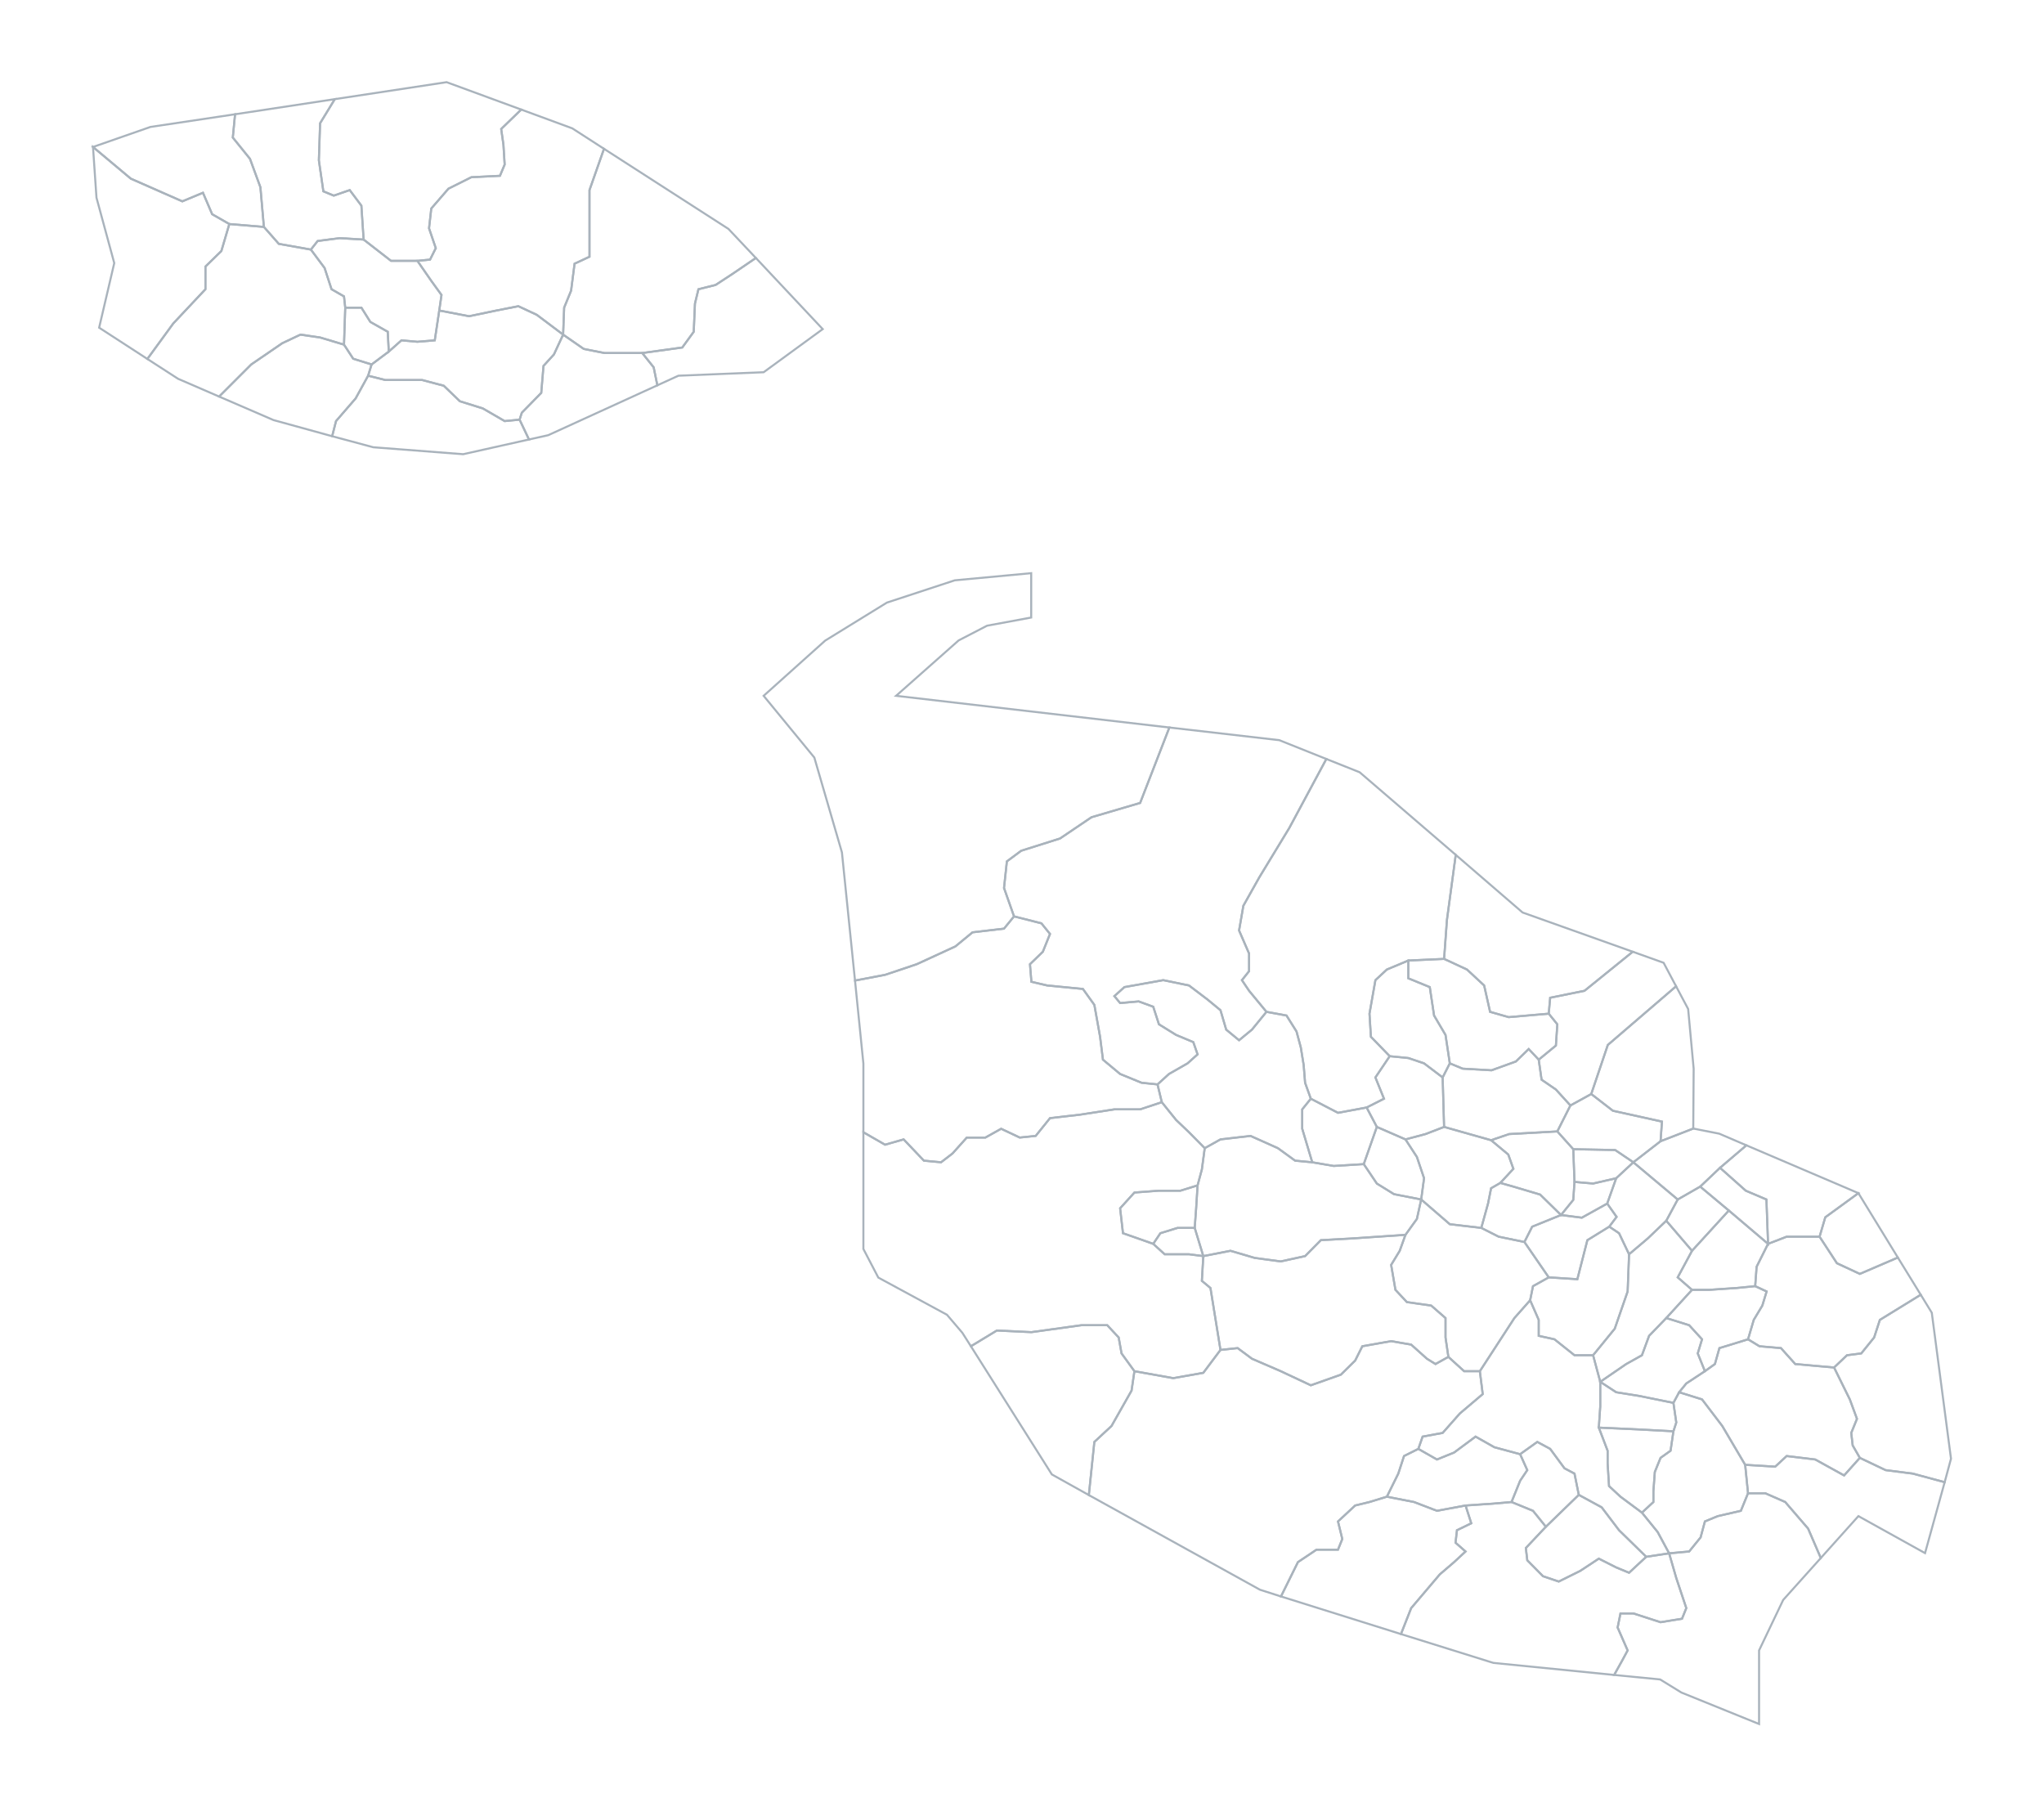
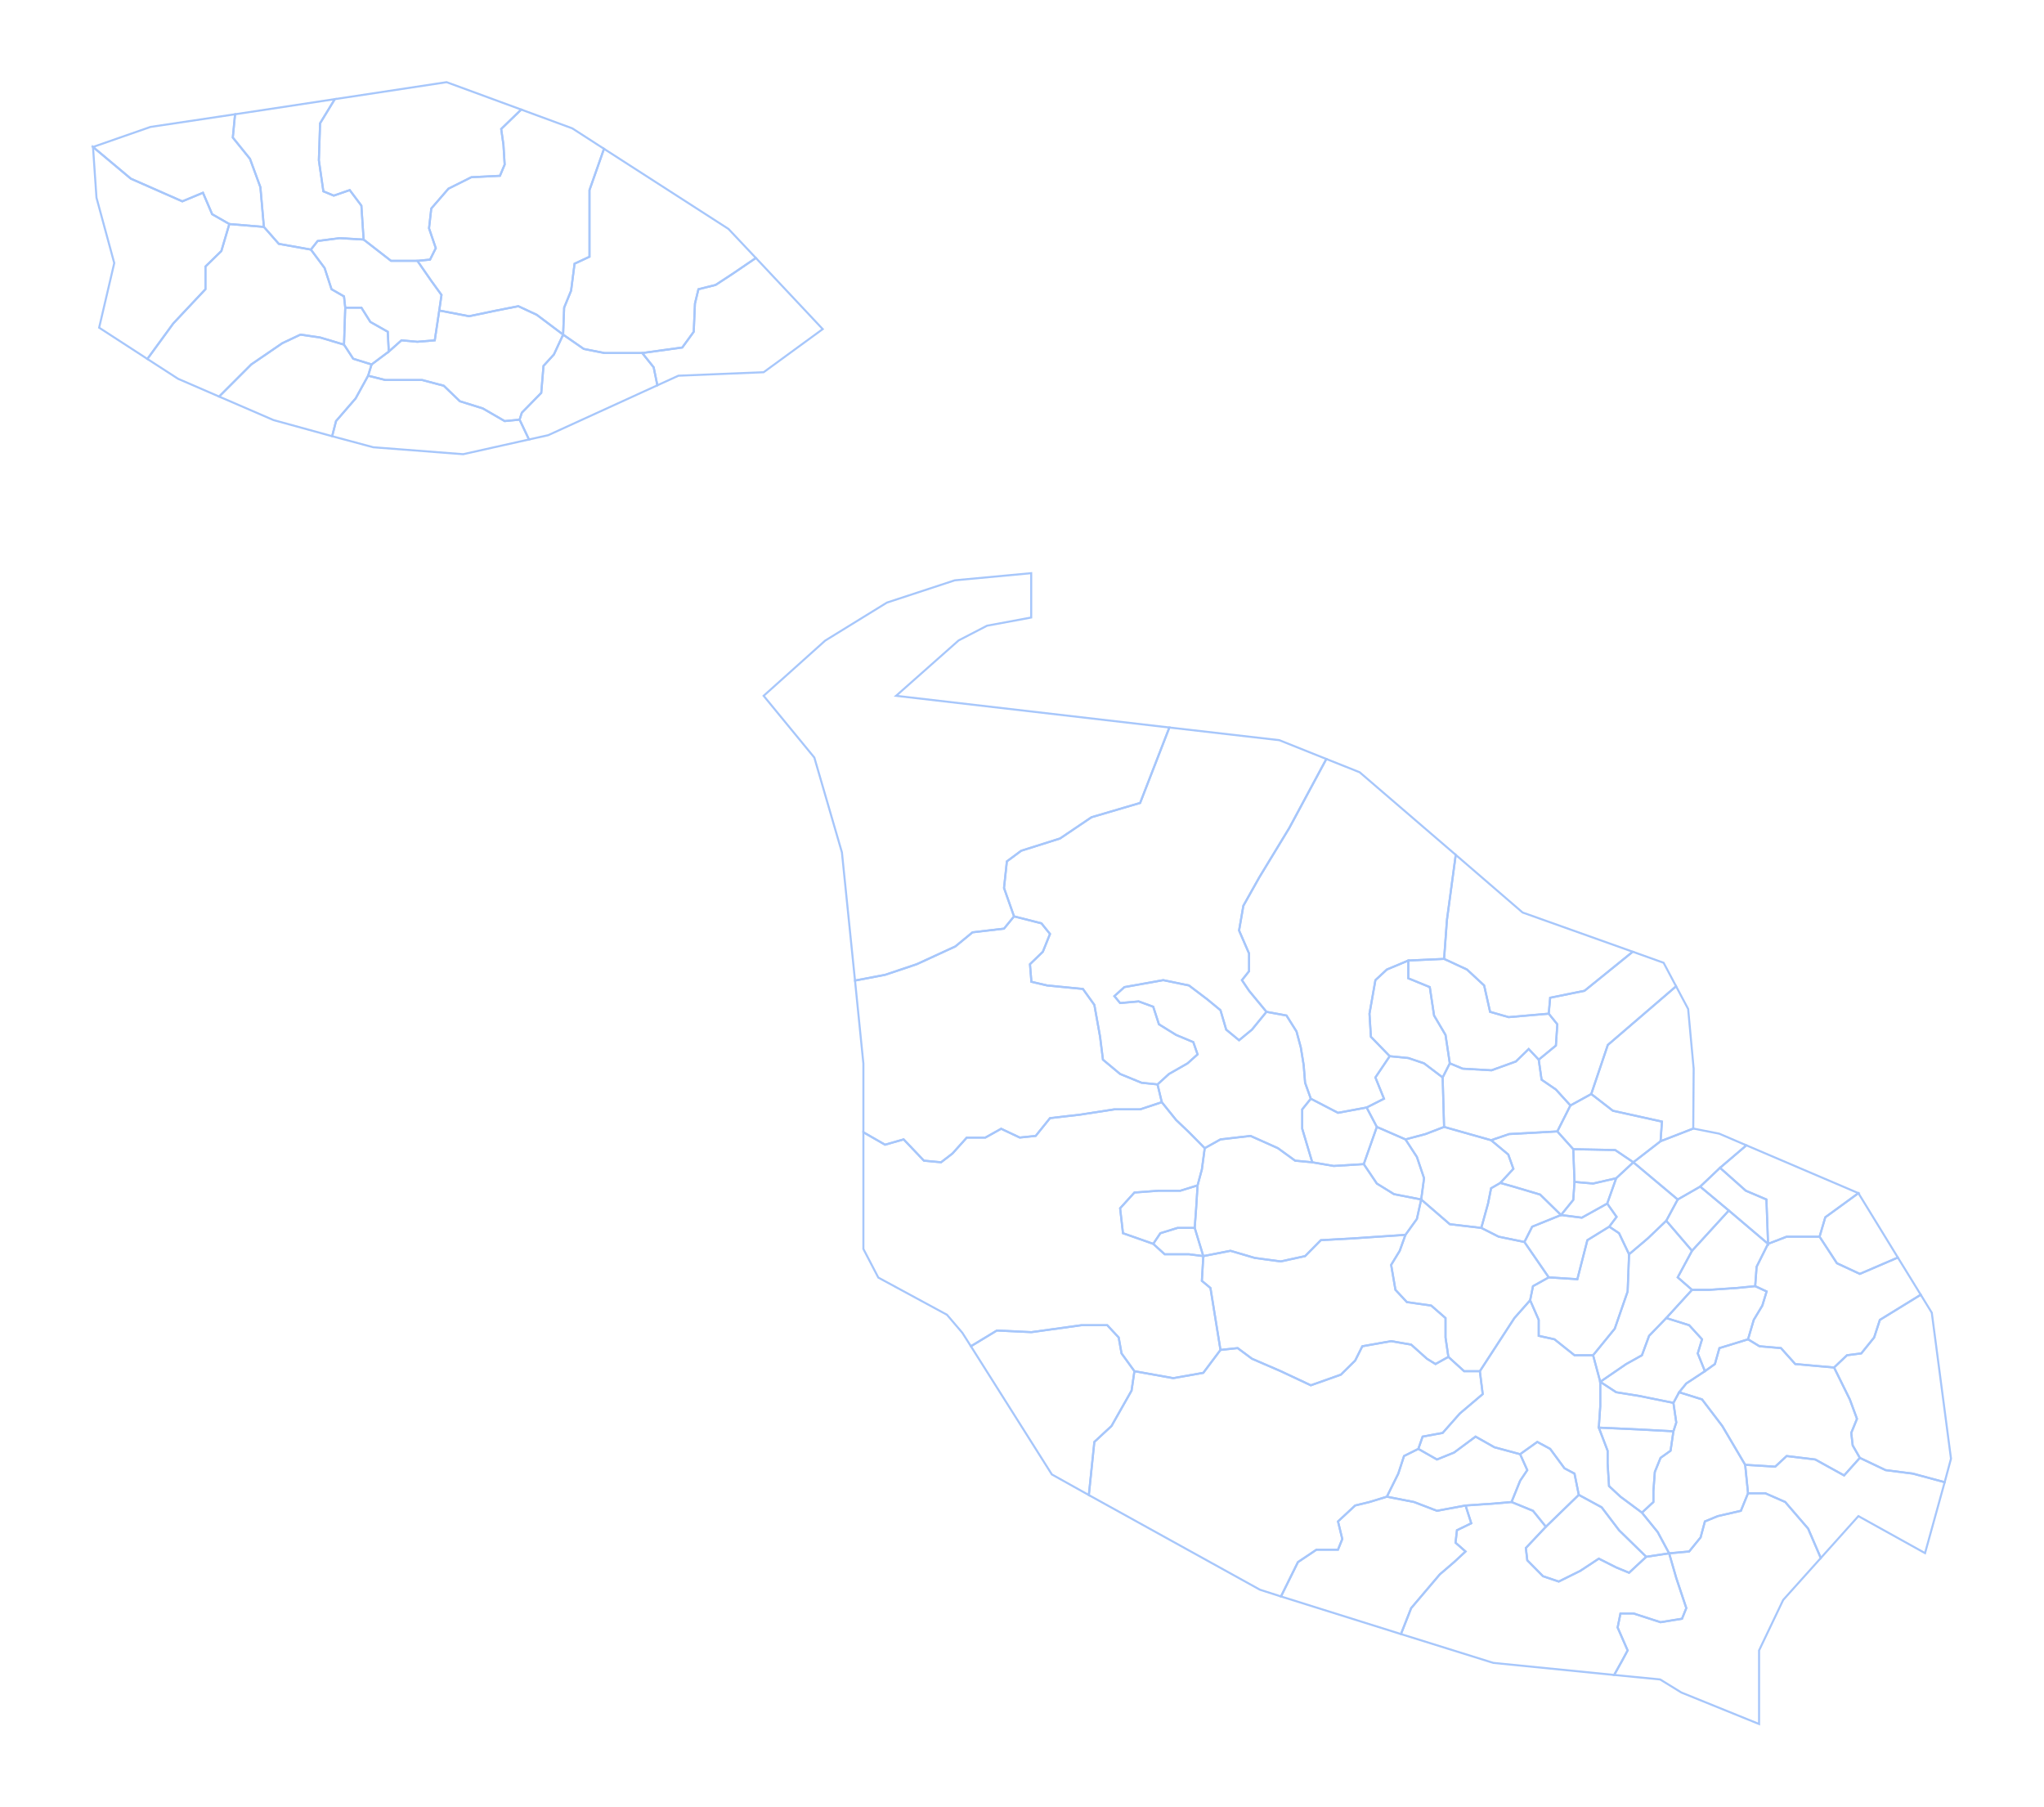
- <svg xmlns="http://www.w3.org/2000/svg" viewBox="0 0 1000 884" fill="none" stroke="#0A2540" strokeWidth="1.8" opacity="0.35" strokeLinecap="round" strokeLinejoin="round" className="w-full h-full animate-malta-draw">
+ <svg xmlns="http://www.w3.org/2000/svg" viewBox="0 0 1000 884" fill="none" stroke="#3B82F6" strokeWidth="3" opacity="0.45" strokeLinecap="round" strokeLinejoin="round" className="w-full h-full animate-malta-draw">
  <g id="features">
    <path d="M854.4 560.3l54.8 23.4-16.2 11.8-2.8 9.5-16.1 0-9.1 3.5-0.8-21.7-10.1-4.3-12.6-11.2 12.9-11z" id="MT21" name="Kalkara">
  </path>
    <path d="M854.4 560.3l-12.9 11-9.7 9.2-11 6.3-21.7-18.2 13.3-10.3 16-6.2 12.7 2.5 13.3 5.7z" id="MT60" name="Valletta">
  </path>
    <path d="M828.4 552.1l-16 6.2 0.7-9.6-24-5.3-10.6-8.2 8.1-24 33.4-28.7 5.9 11.1 2.7 29.2-0.2 29.3z" id="MT56" name="Sliema">
  </path>
    <path d="M820 482.5l-33.4 28.7-8.1 24-10.2 5.6-7.1-7.8-7-4.8-1.4-9.8 8.4-6.9 0.7-10.4-4.2-5.2 0.7-7.8 16.8-3.4 23.6-19.1 15.1 5.4 6.1 11.5z" id="MT48" name="San Giljan">
  </path>
    <path d="M798.8 465.6l-23.6 19.1-16.8 3.4-0.7 7.8-19.6 1.7-9.1-2.6-2.9-12.9-8.4-7.8-11.2-5.2 1.4-19.1 4.3-31.8 32.7 28.2 53.9 19.2z" id="MT40" name="Pembroke">
  </path>
    <path d="M712.2 418.2l-4.3 31.8-1.4 19.1-17.5 0.8-10.5 4.4-5.6 5.2-2.9 16.4 0.7 11.3 9.2 9.5-7 10.4 4.2 10.4-8.5 4.3-14 2.6-13.3-6.9-2.8-7.8-0.7-8.7-1.4-8.6-2.1-7.8-4.9-7.8-9.8-1.8-8.5-10.3-3.5-5.2 3.5-4.4 0-8.6-4.9-11.3 2.1-12.1 7.8-13.9 14.7-24.2 18.1-33.7 16.3 6.5 47 40.4z" id="MT38" name="Naxxar">
  </path>
    <path d="M648.9 371.3l-18.1 33.7-14.7 24.2-7.8 13.9-2.1 12.1 4.9 11.3 0 8.6-3.5 4.4 3.5 5.2 8.5 10.3-7.1 8.7-6.3 5.2-6.3-5.2-2.8-9.5-6.3-5.2-9.1-6.9-12.6-2.6-19 3.4-4.9 4.4 2.8 3.4 9.1-0.8 7.1 2.6 2.8 8.6 8.4 5.2 8.4 3.5 2.1 6-4.9 4.4-9.1 5.2-5.6 5.1-7.8-0.8-10.5-4.3-8.4-7-1.4-11.2-2.8-15.6-5.6-7.8-17.5-1.7-7.7-1.8-0.7-8.6 6.3-6.1 3.5-8.7-4.2-5.2-13.4-3.4-4.9-13.9 1.4-13 7-5.2 19-6 15.4-10.4 23.8-7 14.3-36.9 53.8 6.2 23 9.2z" id="MT51" name="San Pawl il-Bahar">
  </path>
    <path d="M572.1 355.9l-14.3 36.9-23.8 7-15.4 10.4-19 6-7 5.2-1.4 13 4.9 13.9-4.9 6-15.4 1.8-8.4 6.9-18.9 8.7-15.5 5.2-14.7 2.8-6.4-62.7-13.5-46.4-24.8-30.2 30.1-27 30.2-18.6 33.2-10.9 37.4-3.5 0 21.7-21.6 4-13.9 7.2-30.6 27.1 133.7 15.5z" id="MT30" name="Mellieħa">
  </path>
    <path d="M496.1 448.3l13.4 3.4 4.2 5.2-3.5 8.7-6.3 6.1 0.7 8.6 7.7 1.8 17.5 1.7 5.6 7.8 2.8 15.6 1.4 11.2 8.4 7 10.5 4.3 7.8 0.8 2.1 8.7-10.6 3.5-12.6 0-16.8 2.6-14.7 1.7-7 8.7-7.8 0.8-9.1-4.3-7.7 4.3-9.1 0-7 7.8-5.6 4.3-8.4-0.8-9.9-10.4-9.1 2.6-10.6-6.1 0-33.6-4.1-40.6 14.7-2.8 15.5-5.2 18.9-8.7 8.4-6.9 15.4-1.8 4.9-6z" id="MT31" name="Mġarr">
  </path>
    <path d="M422.4 553.9l10.6 6.1 9.1-2.6 9.9 10.4 8.4 0.8 5.6-4.3 7-7.8 9.1 0 7.7-4.3 9.1 4.3 7.8-0.8 7-8.7 14.7-1.7 16.8-2.6 12.6 0 10.6-3.5 7 8.7 6.3 6 7.7 7.8-1.4 10.4-2.1 7.8-8.4 2.6-10.5 0-12 0.9-7 7.7 1.4 12.2 14.8 5.2 5.6 5.1 11.9 0 7 0.9-0.7 12.1 4.2 3.5 4.9 30.3-8.4 11.2-14.7 2.6-19-3.4-6.3-8.7-1.4-7.8-5.6-6-12.6 0-24.5 3.4-16.9-0.8-12.7 7.7-4.2-6.6-7.5-8.8-33.6-18.2-7.3-14 0-57.1z" id="MT46" name="Rabat">
  </path>
    <path d="M475 658.6l12.7-7.7 16.9 0.8 24.5-3.4 12.6 0 5.6 6 1.4 7.8 6.3 8.7-1.4 9.5-9.8 17.3-8.4 7.8-2.7 26-18.1-10.1-39.6-62.7z" id="MT07" name="Dingli">
  </path>
    <path d="M555 670.8l19 3.4 14.7-2.6 8.4-11.2 8.4-0.9 7 5.2 14.1 6.1 14.7 6.9 14.7-5.2 7-6.9 3.5-7 14.1-2.5 9.8 1.7 7.7 6.9 4.2 2.6 6.3-3.5 7.7 7 7.7 0 1.4 11.2-11.2 9.5-8.4 9.5-9.8 1.8-2.1 6-7 3.5-2.8 8.6-5.6 11.3-8.5 2.6-7 1.7-8.4 7.8 2.1 8.6-2.1 5.2-10.5 0-9.1 6.1-8.3 16.8-10.3-3.3-83.7-46.3 2.7-26 8.4-7.8 9.8-17.3 1.4-9.5z" id="MT55" name="Siġġiewi">
  </path>
    <path d="M626.7 781l8.3-16.8 9.1-6.1 10.5 0 2.1-5.2-2.1-8.6 8.4-7.8 7-1.7 8.5-2.6 13.3 2.6 11.2 4.3 14-2.6 2.8 8.7-7 3.4-0.7 6.1 4.9 4.3-5.6 5.2-7 6-14 16.5-5 12.7-58.7-18.4z" id="MT44" name="Qrendi">
  </path>
    <path d="M685.4 799.4l5-12.7 14-16.5 7-6 5.6-5.2-4.9-4.3 0.7-6.1 7-3.4-2.8-8.7 13.4-0.9 9.1-0.8 10.5 4.3 6.3 7.8-9.8 10.4 0.7 6 7.7 7.8 7.7 2.6 10.5-5.2 9.1-6 8.5 4.3 6.3 2.6 8.4-7.8 11.2-1.7 3.5 12.1 4.9 14.7-2.1 5.2-10.5 1.7-13.3-4.3-6.3 0-1.4 6.9 4.9 11.2-2.8 5.2-3.8 6.8-59.1-5.9-45.2-14.1z" id="MT68" name="Żurrieq">
  </path>
    <path d="M789.7 819.4l3.8-6.8 2.8-5.2-4.9-11.2 1.4-6.9 6.3 0 13.3 4.3 10.5-1.7 2.1-5.2-4.9-14.7-3.5-12.1 9.8-0.9 5.6-6.9 2.1-7.8 6.3-2.6 11.3-2.6 3.5-8.6 8.4 0 9.8 4.3 11.2 13 6.2 14.4-18.4 20.5-11.8 24.7 0 36-38-15.4-10.4-6.4-22.5-2.2z" id="MT05" name="Birżebbuġa">
  </path>
    <path d="M890.8 762.2l-6.2-14.4-11.2-13-9.8-4.3-8.4 0-1.4-13.9 14.7 0.9 5.6-5.2 14 1.7 14.1 7.8 7.7-8.6 12.6 6 13.3 1.7 15.6 4.2-9.6 34.7-32.6-18.1-18.4 20.5z" id="MT28" name="Marsaxlokk">
  </path>
    <path d="M951.4 725.1l-15.6-4.2-13.3-1.7-12.6-6-3.5-6.1-0.7-6.1 2.8-6.9-3.5-9.5-7.7-15.6 6.3-6 7-0.9 6.3-7.8 2.8-8.6 20-12.3 5.4 8.8 9.4 71.4-3.1 11.5z" id="MT27" name="Marsaskala">
  </path>
    <path d="M865 608.5l9.1-3.5 16.1 0 8.5 13 11.2 5.2 18.6-8 11.2 18.2-20 12.3-2.8 8.6-6.3 7.8-7 0.9-6.3 6-19-1.7-7-7.8-10.5-0.9-5.6-3.4 2.8-9.5 4.2-7 2.1-6.9-5.6-2.6 0.7-9.5 5.6-11.2z" id="MT64" name="Żabbar">
  </path>
    <path d="M890.2 605l2.8-9.5 16.2-11.8 19.3 31.5-18.6 8-11.2-5.2-8.5-13z" id="MT63" name="Xgħajra">
  </path>
    <path d="M72.1 175.6l-23.6-15.3 7.4-31.6-8.7-32-1.7-24.8 18.5 15.5 25.2 11.1 10.1-4.2 4.5 10.5 8.4 4.8-3.9 13.2-7.8 7.6 0 11.1-15.7 16.7-12.7 17.4z" id="MT50" name="San Lawrenz">
  </path>
    <path d="M72.1 175.6l12.7-17.4 15.7-16.7 0-11.1 7.8-7.6 3.9-13.2 16.9 1.4 7.3 8.3 15.7 2.8 6.7 9 3.4 10.4 6.1 3.5 0.6 5.5-0.6 18.1-11.7-3.5-9.6-1.4-8.9 4.2-15.2 10.4-15.7 15.7-20.1-8.7-15-9.7z" id="MT22" name="Kerċem">
  </path>
    <path d="M107.2 194l15.7-15.7 15.2-10.4 8.9-4.2 9.6 1.4 11.7 3.5 4.5 6.9 9 2.8-1.7 5.5-6.1 11.1-9.6 11.1-1.9 7.4-28.7-7.9-26.6-11.5z" id="MT36" name="Munxar">
  </path>
    <path d="M162.5 213.4l1.9-7.4 9.6-11.1 6.1-11.1 8.4 2.1 18 0 10.6 2.8 7.9 7.6 11.2 3.5 10.7 6.2 7.3-0.7 4.6 9.7-32.2 7.2-44-3.4-20.1-5.4z" id="MT52" name="Sannat">
  </path>
    <path d="M258.8 215l-4.6-9.7 1.1-3.4 9.5-9.7 1.1-13.2 5.1-5.6 4.5-9.7 10.1 7 10.1 2 18.5 0 5.6 7 1.8 8.8-53.4 24.4-9.4 2.1z" id="MT13" name="Għajnsielem">
  </path>
    <path d="M321.6 188.5l-1.8-8.8-5.6-7 19.6-2.7 5.6-7.7 0.6-13.8 1.7-7 8.4-2.1 8.4-5.5 11.3-7.7 32.7 34.8-28.9 21.1-41.7 1.7-10.3 4.7z" id="MT42" name="Qala">
  </path>
    <path d="M314.2 172.7l-18.5 0-10.1-2-10.1-7 0.5-13.2 3.4-8.3 1.7-13.2 7.3-3.4 0-32.6 7.1-20.2 60.9 39.2 13.4 14.2-11.3 7.7-8.4 5.5-8.4 2.1-1.7 7-0.6 13.8-5.6 7.7-19.6 2.7z" id="MT37" name="Nadur">
  </path>
    <path d="M295.5 72.8l-7.1 20.2 0 32.6-7.3 3.4-1.7 13.2-3.4 8.3-0.5 13.2-12.9-9.7-9-4.2-10.7 2.1-13.4 2.8-14.6-2.8 1.1-7.6-5-6.9-6.8-9.8 6.2-0.6 2.8-5.6-3.3-9.7 1.1-9.7 8.4-9.7 11.2-5.6 14-0.7 2.3-5.5-0.6-9.7-1.1-7.7 9.8-9.5 25 9.2 15.5 10z" id="MT61" name="Xagħra">
  </path>
    <path d="M255 53.6l-9.8 9.5 1.1 7.7 0.6 9.7-2.3 5.5-14 0.7-11.2 5.6-8.4 9.7-1.1 9.7 3.3 9.7-2.8 5.6-6.2 0.6-12.9 0-13.4-10.4-1.1-16.6-5.7-7.6-7.8 2.7-5.1-2.1-2.2-15.2 0.6-18.1 7.2-11.8 54.7-8.3 36.5 13.4z" id="MT65" name="Żebbuġ">
  </path>
    <path d="M152.1 122.1l-15.7-2.8-7.3-8.3-1.7-19.4-5.1-13.9-8.4-10.4 1.1-11.4 48.8-7.4-7.2 11.8-0.6 18.1 2.2 15.2 5.1 2.1 7.8-2.7 5.7 7.6 1.1 16.6-11.8-0.7-10.7 1.4-3.3 4.2z" id="MT16" name="Għasri">
  </path>
    <path d="M112.2 109.6l-8.4-4.8-4.5-10.5-10.1 4.2-25.2-11.1-18.5-15.5 28.1-9.8 41.4-6.2-1.1 11.4 8.4 10.4 5.1 13.9 1.7 19.4-16.9-1.4z" id="MT14" name="Għarb">
  </path>
    <path d="M168.9 150.5l-0.6-5.5-6.1-3.5-3.4-10.4-6.7-9 3.3-4.2 10.7-1.4 11.8 0.7 13.4 10.4 12.9 0 6.8 9.8 5 6.9-1.1 7.6-2.2 14.6-8.5 0.7-7.8-0.7-6.2 5.5-0.5-9.7-8.5-4.8-4.4-7-7.9 0z" id="MT45" name="Victoria">
  </path>
    <path d="M168.3 168.6l0.6-18.1 7.9 0 4.4 7 8.5 4.8 0.5 9.7-8.4 6.3-9-2.8-4.5-6.9z" id="MT10" name="Fontana, Gozo">
  </path>
    <path d="M180.1 183.8l1.7-5.5 8.4-6.3 6.2-5.5 7.8 0.7 8.5-0.7 2.2-14.6 14.6 2.8 13.4-2.8 10.7-2.1 9 4.2 12.9 9.7-4.5 9.7-5.1 5.6-1.1 13.2-9.5 9.7-1.1 3.4-7.3 0.7-10.7-6.2-11.2-3.5-7.9-7.6-10.6-2.8-18 0-8.4-2.1z" id="MT62" name="Xewkija">
  </path>
    <path d="M619.6 495l9.8 1.8 4.9 7.8 2.1 7.8 1.4 8.6 0.7 8.7 2.8 7.8-4.2 5.2 0 9.5 4.9 16.4-8.4-0.8-8.4-6.1-13.4-6-14.7 1.7-7.7 4.3-7.7-7.8-6.3-6-7-8.7-2.1-8.7 5.6-5.1 9.1-5.2 4.9-4.4-2.1-6-8.4-3.5-8.4-5.2-2.8-8.6-7.1-2.6-9.1 0.8-2.8-3.4 4.9-4.4 19-3.4 12.6 2.6 9.1 6.9 6.3 5.2 2.8 9.5 6.3 5.2 6.3-5.2 7.1-8.7z" id="MT32" name="Mosta">
  </path>
    <path d="M641.3 537.5l13.3 6.9 14-2.6 5 9.5-6.4 18.2-14.7 0.9-10.5-1.8-4.9-16.4 0-9.5 4.2-5.2z" id="MT24" name="Lija">
  </path>
    <path d="M585.9 579.9l2.1-7.8 1.4-10.4 7.7-4.3 14.7-1.7 13.4 6 8.4 6.1 8.4 0.8 10.5 1.8 14.7-0.9 6.4 9.5 8.4 5.2 13.3 2.6-2.1 9.5-5.6 7.8-26.7 1.8-14.7 0.8-7.7 7.8-11.9 2.6-12.7-1.7-11.9-3.5-13.3 2.6-4.2-13.8 0.7-9.6 0.7-11.2z" id="MT01" name="Attard">
  </path>
    <path d="M564.2 608.5l-14.8-5.2-1.4-12.2 7-7.7 12-0.9 10.5 0 8.4-2.6-0.7 11.2-0.7 9.6-8.4 0-8.4 2.6-3.5 5.2z" id="MT35" name="Mtarfa">
  </path>
    <path d="M588.7 614.5l-7-0.9-11.9 0-5.6-5.1 3.5-5.2 8.4-2.6 8.4 0 4.2 13.8z" id="MT29" name="Mdina">
  </path>
    <path d="M597.1 660.4l-4.9-30.3-4.2-3.5 0.7-12.1 13.3-2.6 11.9 3.5 12.7 1.7 11.9-2.6 7.7-7.8 14.7-0.8 26.7-1.8-2.8 7.8-4.2 6.9 2.1 12.2 5.6 6 11.9 1.7 7 6.1 0 9.5 1.4 9.5-6.3 3.5-4.2-2.6-7.7-6.9-9.8-1.7-14.1 2.5-3.5 7-7 6.9-14.7 5.2-14.7-6.9-14.1-6.1-7-5.2-8.4 0.9z" id="MT66" name="Żebbuġ">
  </path>
    <path d="M724 670.8l-7.7 0-7.7-7-1.4-9.5 0-9.5-7-6.1-11.9-1.7-5.6-6-2.1-12.2 4.2-6.9 2.8-7.8 5.6-7.8 2.1-9.5 14 12.1 15.4 1.8 8.5 4.3 12.6 2.6 11.9 17.3-7.7 4.3-1.4 6.9-7.7 8.7-16.9 26z" id="MT43" name="Qormi">
  </path>
    <path d="M757.7 495.9l4.2 5.2-0.7 10.4-8.4 6.9-4.9-5.2-6.3 6.1-11.9 4.3-14.1-0.8-6.3-2.6-2.1-13.9-5.6-9.5-2.1-13.9-10.5-4.3 0-8.7 17.5-0.8 11.2 5.2 8.4 7.8 2.9 12.9 9.1 2.6 19.6-1.7z" id="MT57" name="Swieqi">
  </path>
    <path d="M679.9 516.7l-9.2-9.5-0.7-11.3 2.9-16.4 5.6-5.2 10.5-4.4 0 8.7 10.5 4.3 2.1 13.9 5.6 9.5 2.1 13.9-3.5 6.9-9.1-6.9-7.7-2.6-9.1-0.9z" id="MT15" name="Għargħur">
  </path>
    <path d="M752.8 518.4l1.4 9.8 7 4.8 7.1 7.8-6.4 12.7-23.6 1.3-8.8 3-23-6.5-0.7-24.2 3.5-6.9 6.3 2.6 14.1 0.8 11.9-4.3 6.3-6.1 4.9 5.2z" id="MT49" name="San Ġwann">
  </path>
    <path d="M668.6 541.8l8.5-4.3-4.2-10.4 7-10.4 9.1 0.9 7.7 2.6 9.1 6.9 0.7 24.2-9.1 3.5-9.8 2.6-14-6.1-5-9.5z" id="MT19" name="Iklin">
  </path>
    <path d="M724.7 600.7l-15.4-1.8-14-12.1 1.4-10.4-3.5-10.4-5.6-8.6 9.8-2.6 9.1-3.5 23 6.5 8.4 7 2.5 7-6.4 6.9-4.5 2.6-1.5 7.5-3.3 11.9z" id="MT04" name="Birkirkara">
  </path>
    <path d="M667.2 569.5l6.4-18.2 14 6.1 5.6 8.6 3.5 10.4-1.4 10.4-13.3-2.6-8.4-5.2-6.4-9.5z" id="MT02" name="Balzan">
  </path>
    <path d="M745.8 607.6l-12.6-2.6-8.5-4.3 3.3-11.9 1.5-7.5 4.5-2.6 6.4 1.8 13.1 3.9 10.2 10-14.1 5.7-3.8 7.5z" id="MT54" name="Santa Venera">
  </path>
    <path d="M757.7 624.9l-11.9-17.3 3.8-7.5 14.1-5.7 10.2 1.3 12.4-6.9 4.6 6.5-3.6 4.8-10.7 6.6-4.9 19.1-14-0.9z" id="MT18" name="Ħamrun">
  </path>
    <path d="M748.6 636.1l1.4-6.9 7.7-4.3 14 0.9 4.9-19.1 10.7-6.6 4.8 3.2 4.9 10.3-0.7 18.2-6.3 18.2-10.6 13-9.1 0-9.8-7.8-7.7-1.7 0-7.8-4.2-9.6z" id="MT26" name="Marsa">
  </path>
    <path d="M693.9 708.8l2.1-6 9.8-1.8 8.4-9.5 11.2-9.5-1.4-11.2 16.9-26 7.7-8.7 4.2 9.6 0 7.8 7.7 1.7 9.8 7.8 9.1 0 3.5 13 0 12.1-0.7 10.3 4.3 11.3 0 6.1 0.7 11.2 5.6 5.2 10.5 7.8 7.7 9.5 5.6 10.4-11.2 1.7-13.3-13-8.5-11.2-11.2-6.1-2.1-10.4-4.9-2.6-7-9.5-6.3-3.4-8.4 6-12.6-3.4-9.2-5.2-10.5 7.8-8.4 3.4-9.1-5.2z" id="MT25" name="Luqa">
  </path>
    <path d="M678.5 732.2l5.6-11.3 2.8-8.6 7-3.5 9.1 5.2 8.4-3.4 10.5-7.8 9.2 5.2 12.6 3.4 3.5 7.8-3.5 5.2-4.2 10.4-9.1 0.8-13.4 0.9-14 2.6-11.2-4.3-13.3-2.6z" id="MT33" name="Mqabba">
  </path>
    <path d="M756.3 746.9l-6.3-7.8-10.5-4.3 4.2-10.4 3.5-5.2-3.5-7.8 8.4-6 6.3 3.4 7 9.5 4.9 2.6 2.1 10.4-16.1 15.6z" id="MT23" name="Kirkop">
  </path>
    <path d="M805.4 761.6l-8.4 7.8-6.3-2.6-8.5-4.3-9.1 6-10.5 5.2-7.7-2.6-7.7-7.8-0.7-6 9.8-10.4 16.1-15.6 11.2 6.1 8.5 11.2 13.3 13z" id="MT47" name="Safi">
  </path>
    <path d="M855.2 730.5l-3.5 8.6-11.3 2.6-6.3 2.6-2.1 7.8-5.6 6.9-9.8 0.9-5.6-10.4-7.7-9.5 5.6-5.2 0-5.2 0.7-9.5 2.8-6.9 4.9-3.5 1.4-9.5 1.4-4.3-1.4-9.6 2.8-5.2 11.2 3.5 9.9 13 11.2 19 1.4 13.9z" id="MT17" name="Għaxaq">
  </path>
    <path d="M909.9 713.2l-7.7 8.6-14.1-7.8-14-1.7-5.6 5.2-14.7-0.9-11.2-19-9.9-13-11.2-3.5 3.5-4.3 9.1-6 4.9-3.5 2.2-7.8 5.6-1.7 8.4-2.6 5.6 3.4 10.5 0.9 7 7.8 19 1.7 7.7 15.6 3.5 9.5-2.8 6.9 0.7 6.1 3.5 6.1z" id="MT67" name="Żejtun">
  </path>
    <path d="M858.7 629.2l5.6 2.6-2.1 6.9-4.2 7-2.8 9.5-8.4 2.6-5.6 1.7-2.2 7.8-4.9 3.5-3.5-8.7 2.1-6.9-6.3-6.9-11.2-3.5 12.6-13.8 8.4 0 13.4-0.9 9.1-0.9z" id="MT08" name="Fgura">
  </path>
    <path d="M821.5 681.1l-2.8 5.2-16.8-3.4-11.2-1.8-7.8-5.1 12.7-8.7 7.7-4.3 3.5-9.5 8.4-8.7 11.2 3.5 6.3 6.9-2.1 6.9 3.5 8.7-9.1 6-3.5 4.3z" id="MT59" name="Tarxien">
  </path>
    <path d="M782.2 698.4l0.7-10.3 0-12.1 7.8 5.1 11.2 1.8 16.8 3.4 1.4 9.6-1.4 4.3-16.8-0.9-19.7-0.9z" id="MT53" name="Santa Luċija">
  </path>
    <path d="M803.3 740l-10.5-7.8-5.6-5.2-0.7-11.2 0-6.1-4.3-11.3 19.7 0.9 16.8 0.9-1.4 9.5-4.9 3.5-2.8 6.9-0.7 9.5 0 5.2-5.6 5.2z" id="MT11" name="Gudja">
  </path>
    <path d="M779.4 663l10.6-13 6.3-18.2 0.7-18.2 9.1-7.7 9.1-8.7 12.6 14.7-7 13 7 6.1-12.6 13.8-8.4 8.7-3.5 9.5-7.7 4.3-12.7 8.7-3.5-13z" id="MT39" name="Paola">
  </path>
    <path d="M812.4 558.3l-13.3 10.3-8.9-6-20.5-0.4-7.8-8.7 6.4-12.7 10.2-5.6 10.6 8.2 24 5.3-0.7 9.6z" id="MT12" name="Gżira">
  </path>
    <path d="M799.1 568.6l21.7 18.2-5.6 10.4-9.1 8.7-9.1 7.7-4.9-10.3-4.8-3.2 3.6-4.8-4.6-6.5 4.4-12.4 8.4-7.8z" id="MT09" name="Floriana">
  </path>
    <path d="M769.7 562.2l20.5 0.4 8.9 6-8.4 7.8-11.3 2.6-9.1-0.8-0.6-16z" id="MT58" name="Ta' Xbiex">
  </path>
    <path d="M820.8 586.8l11-6.3 14 11.7-18 19.7-12.6-14.7 5.6-10.4z" id="MT20" name="Isla">
  </path>
    <path d="M865 608.5l-5.6 11.2-0.7 9.5-9.1 0.9-13.4 0.9-8.4 0-7-6.1 7-13 18-19.7 19.2 16.3z" id="MT06" name="Cospicua">
  </path>
    <path d="M786.3 588.8l-12.4 6.9-10.2-1.3 6-7.4 0.6-8.8 9.1 0.8 11.3-2.6-4.4 12.4z" id="MT41" name="Pietà">
  </path>
    <path d="M729.5 557.8l8.8-3 23.6-1.3 7.8 8.7 0.6 16-0.6 8.8-6 7.4-10.2-10-13.1-3.9-6.4-1.8 6.4-6.9-2.5-7-8.4-7z" id="MT34" name="Msida">
  </path>
    <path d="M841.5 571.3l12.6 11.2 10.1 4.3 0.8 21.7-19.2-16.3-14-11.7 9.7-9.2z" id="MT03" name="Birgu">
  </path>
  </g>
  <g id="points">
    <circle class="35.8149335661843|14.20278160702557" cx="90.9" cy="803.3" id="0">
  </circle>
    <circle class="35.92468291380539|14.39455406910404" cx="545.5" cy="482.3" id="1">
  </circle>
    <circle class="36.061869598331754|14.547972038766815" cx="909.1" cy="80.4" id="2">
  </circle>
  </g>
  <g id="label_points">
    <circle class="Kalkara" cx="877.6" cy="587.6" id="MT21">
  </circle>
    <circle class="Valletta" cx="825.8" cy="568.5" id="MT60">
  </circle>
    <circle class="Sliema" cx="808.9" cy="523.4" id="MT56">
  </circle>
    <circle class="San Giljan" cx="779.8" cy="498.7" id="MT48">
  </circle>
    <circle class="Pembroke" cx="743.7" cy="471.2" id="MT40">
  </circle>
    <circle class="Naxxar" cx="656.6" cy="438.4" id="MT38">
  </circle>
    <circle class="San Pawl il-Bahar" cx="568.5" cy="435.7" id="MT51">
  </circle>
    <circle class="Mellieħa" cx="452" cy="394.9" id="MT30">
  </circle>
    <circle class="Mġarr" cx="475.2" cy="510.8" id="MT31">
  </circle>
    <circle class="Rabat" cx="504.9" cy="603.8" id="MT46">
  </circle>
    <circle class="Dingli" cx="519.6" cy="680.1" id="MT07">
  </circle>
    <circle class="Siġġiewi" cx="613.7" cy="720.7" id="MT55">
  </circle>
    <circle class="Qrendi" cx="676" cy="764.7" id="MT44">
  </circle>
    <circle class="Żurrieq" cx="729.5" cy="782.3" id="MT68">
  </circle>
    <circle class="Birżebbuġa" cx="847.7" cy="777.8" id="MT05">
  </circle>
    <circle class="Marsaxlokk" cx="894.2" cy="735.2" id="MT28">
  </circle>
    <circle class="Marsaskala" cx="928.9" cy="684.1" id="MT27">
  </circle>
    <circle class="Żabbar" cx="886.9" cy="639.5" id="MT64">
  </circle>
    <circle class="Xgħajra" cx="907.7" cy="605.6" id="MT63">
  </circle>
    <circle class="San Lawrenz" cx="77.8" cy="123.1" id="MT50">
  </circle>
    <circle class="Kerċem" cx="122.9" cy="147.1" id="MT22">
  </circle>
    <circle class="Munxar" cx="148.3" cy="186.7" id="MT36">
  </circle>
    <circle class="Sannat" cx="205.5" cy="203.2" id="MT52">
  </circle>
    <circle class="Għajnsielem" cx="283.5" cy="187.6" id="MT13">
  </circle>
    <circle class="Qala" cx="364.3" cy="158.7" id="MT42">
  </circle>
    <circle class="Nadur" cx="315.9" cy="129.2" id="MT37">
  </circle>
    <circle class="Xagħra" cx="253.9" cy="115.2" id="MT61">
  </circle>
    <circle class="Żebbuġ" cx="196.1" cy="75.1" id="MT65">
  </circle>
    <circle class="Għasri" cx="142" cy="86" id="MT16">
  </circle>
    <circle class="Għarb" cx="91.7" cy="78.4" id="MT14">
  </circle>
    <circle class="Victoria" cx="192.9" cy="145" id="MT45">
  </circle>
    <circle class="Fontana, Gozo" cx="178" cy="166.3" id="MT10">
  </circle>
    <circle class="Xewkija" cx="235.4" cy="176.5" id="MT62">
  </circle>
    <circle class="Mosta" cx="606.1" cy="532.6" id="MT32">
  </circle>
    <circle class="Lija" cx="654.6" cy="557.3" id="MT24">
  </circle>
    <circle class="Attard" cx="630.5" cy="590.9" id="MT01">
  </circle>
    <circle class="Mtarfa" cx="567.2" cy="593.2" id="MT35">
  </circle>
    <circle class="Mdina" cx="576.9" cy="607.2" id="MT29">
  </circle>
    <circle class="Żebbuġ" cx="644" cy="642.9" id="MT66">
  </circle>
    <circle class="Qormi" cx="721" cy="626.9" id="MT43">
  </circle>
    <circle class="Swieqi" cx="718.1" cy="500.8" id="MT57">
  </circle>
    <circle class="Għargħur" cx="686.2" cy="498.3" id="MT15">
  </circle>
    <circle class="San Ġwann" cx="734.8" cy="538.9" id="MT49">
  </circle>
    <circle class="Iklin" cx="691.4" cy="537.4" id="MT19">
  </circle>
    <circle class="Birkirkara" cx="713.5" cy="574.5" id="MT04">
  </circle>
    <circle class="Balzan" cx="682" cy="569.6" id="MT02">
  </circle>
    <circle class="Santa Venera" cx="739.9" cy="593.4" id="MT54">
  </circle>
    <circle class="Ħamrun" cx="763" cy="610" id="MT18">
  </circle>
    <circle class="Marsa" cx="777.7" cy="641.3" id="MT26">
  </circle>
    <circle class="Luqa" cx="755.5" cy="680.7" id="MT25">
  </circle>
    <circle class="Mqabba" cx="714.2" cy="722.8" id="MT33">
  </circle>
    <circle class="Kirkop" cx="756.2" cy="727.2" id="MT23">
  </circle>
    <circle class="Safi" cx="773.9" cy="750.1" id="MT47">
  </circle>
    <circle class="Għaxaq" cx="831.3" cy="723" id="MT17">
  </circle>
    <circle class="Żejtun" cx="864.7" cy="688.1" id="MT67">
  </circle>
    <circle class="Fgura" cx="841.2" cy="645.1" id="MT08">
  </circle>
    <circle class="Tarxien" cx="814.6" cy="668.3" id="MT59">
  </circle>
    <circle class="Santa Luċija" cx="799.8" cy="690.9" id="MT53">
  </circle>
    <circle class="Gudja" cx="798.4" cy="715.2" id="MT11">
  </circle>
    <circle class="Paola" cx="807.7" cy="633.9" id="MT39">
  </circle>
    <circle class="Gżira" cx="780.2" cy="550.9" id="MT12">
  </circle>
    <circle class="Floriana" cx="802" cy="589.3" id="MT09">
  </circle>
    <circle class="Ta' Xbiex" cx="782.1" cy="570.4" id="MT58">
  </circle>
    <circle class="Isla" cx="828.6" cy="595" id="MT20">
  </circle>
    <circle class="Cospicua" cx="845.6" cy="614.5" id="MT06">
  </circle>
    <circle class="Pietà" cx="776.6" cy="586.5" id="MT41">
  </circle>
    <circle class="Msida" cx="754" cy="569.4" id="MT34">
  </circle>
    <circle class="Birgu" cx="850.9" cy="588.1" id="MT03">
  </circle>
  </g>
</svg>
